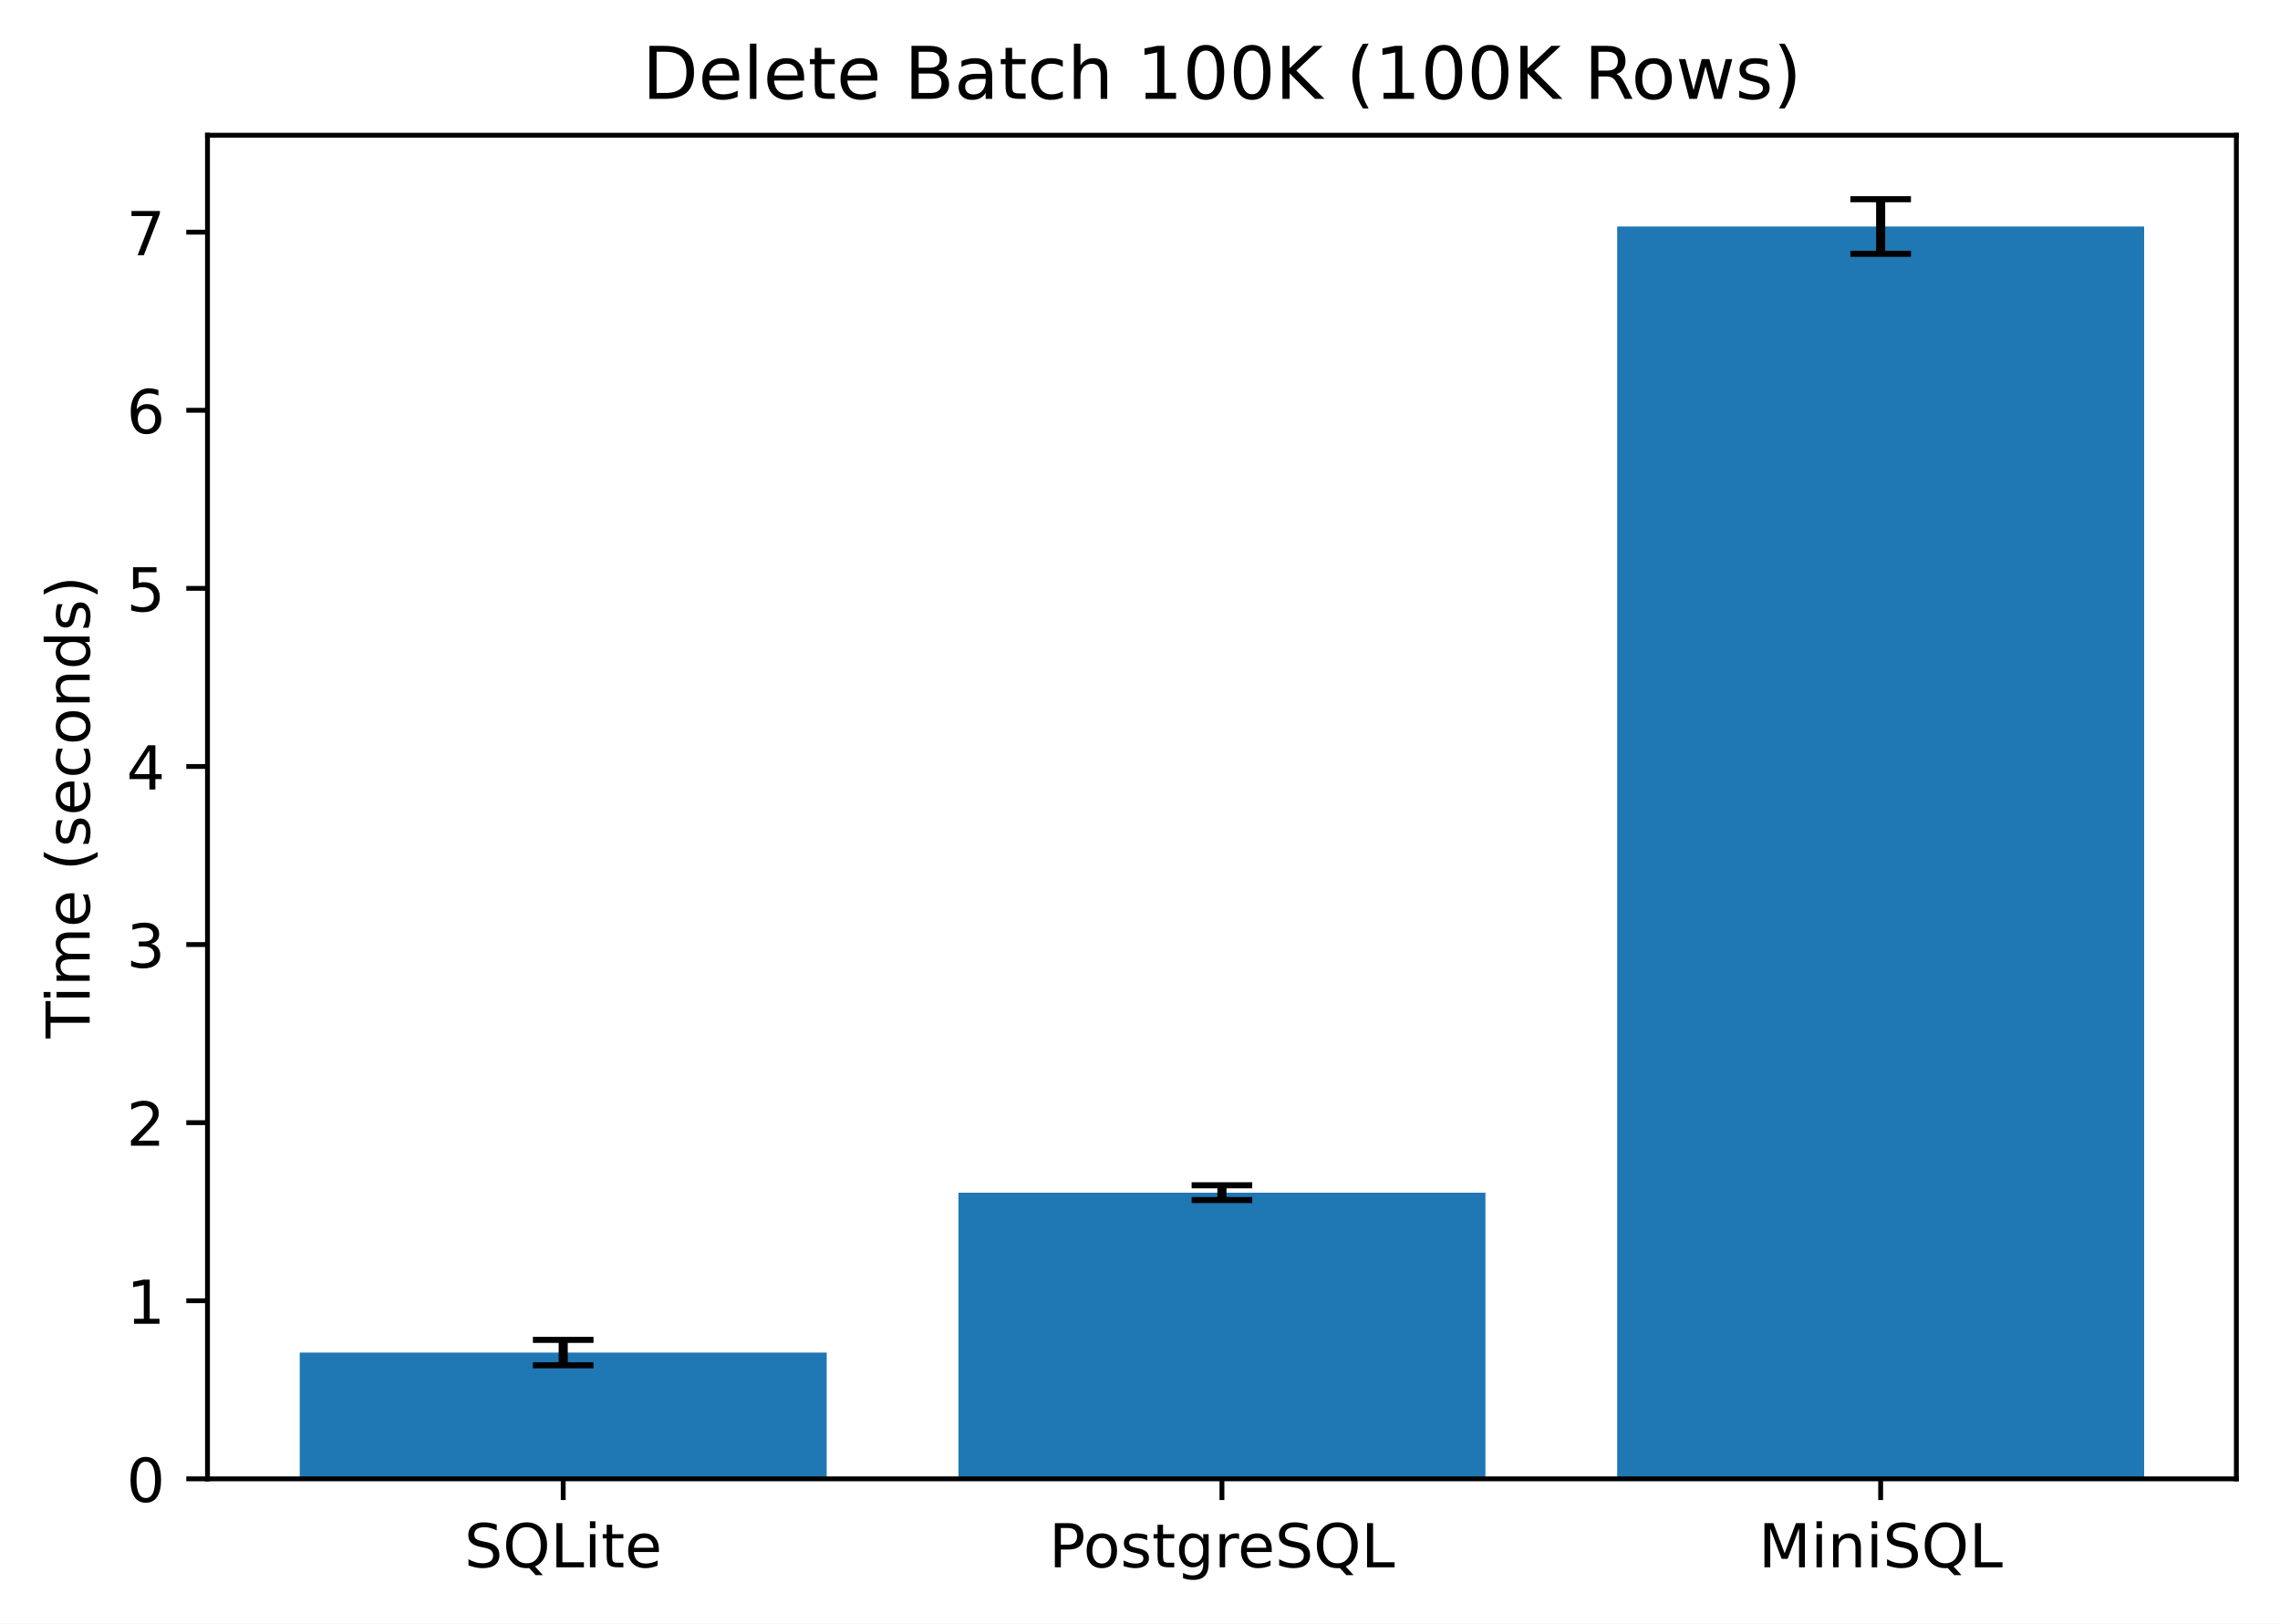
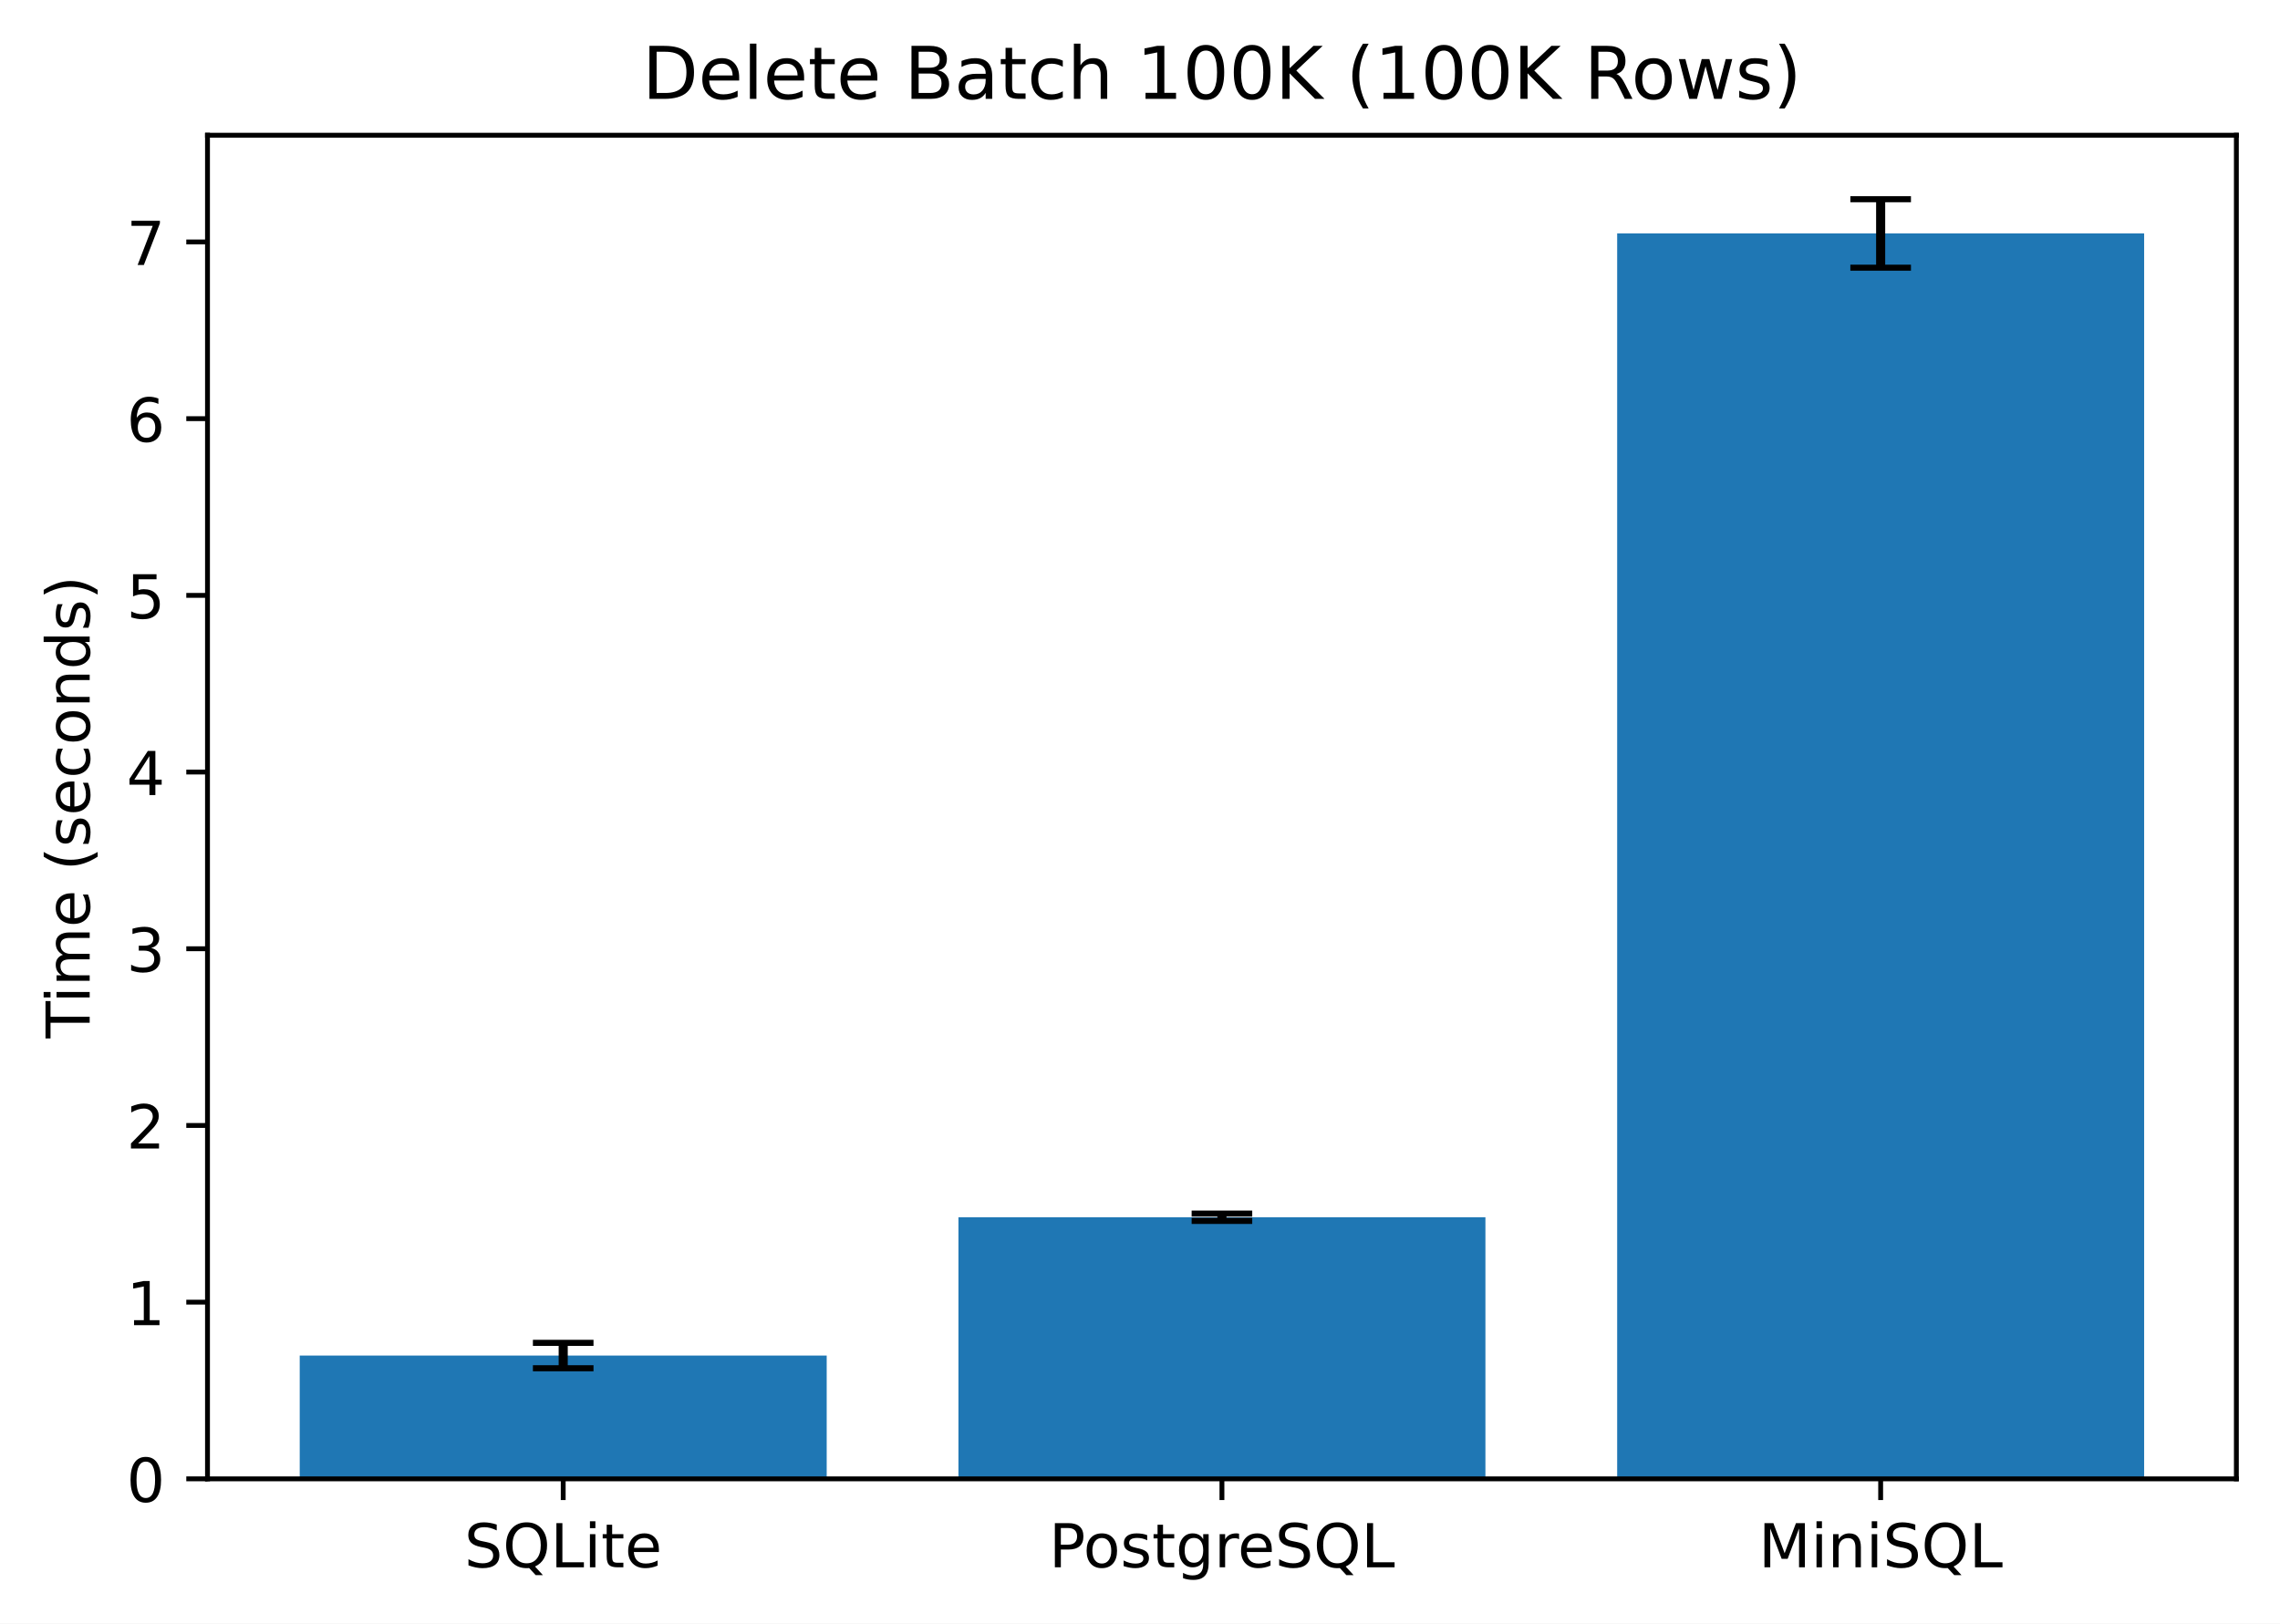
<svg xmlns="http://www.w3.org/2000/svg" xmlns:xlink="http://www.w3.org/1999/xlink" width="376.241pt" height="267.956pt" viewBox="0 0 376.241 267.956" version="1.1">
  <defs>
    <style type="text/css">*{stroke-linejoin: round; stroke-linecap: butt}</style>
  </defs>
  <g id="figure_1">
    <g id="patch_1">
      <path d="M 0 267.956  L 376.241 267.956  L 376.241 0  L 0 0  z " style="fill: #ffffff" />
    </g>
    <g id="axes_1">
      <g id="patch_2">
        <path d="M 34.241 244.078  L 369.041 244.078  L 369.041 22.318  L 34.241 22.318  z " style="fill: #ffffff" />
      </g>
      <g id="patch_3">
-         <path d="M 49.459 244.078  L 136.42 244.078  L 136.42 223.239  L 49.459 223.239  z " clip-path="url(#p60101e1e66)" style="fill: #1f77b4" />
+         <path d="M 49.459 244.078  L 136.42 244.078  L 136.42 223.728  L 49.459 223.728  z " clip-path="url(#pa228167e43)" style="fill: #1f77b4" />
      </g>
      <g id="patch_4">
-         <path d="M 158.16 244.078  L 245.121 244.078  L 245.121 196.846  L 158.16 196.846  z " clip-path="url(#p60101e1e66)" style="fill: #1f77b4" />
+         <path d="M 158.16 244.078  L 245.121 244.078  L 245.121 200.901  L 158.16 200.901  z " clip-path="url(#pa228167e43)" style="fill: #1f77b4" />
      </g>
      <g id="patch_5">
-         <path d="M 266.861 244.078  L 353.822 244.078  L 353.822 37.386  L 266.861 37.386  z " clip-path="url(#p60101e1e66)" style="fill: #1f77b4" />
+         <path d="M 266.861 244.078  L 353.822 244.078  L 353.822 38.53  L 266.861 38.53  z " clip-path="url(#pa228167e43)" style="fill: #1f77b4" />
      </g>
      <g id="matplotlib.axis_1">
        <g id="xtick_1">
          <g id="line2d_1">
            <defs>
-               <path id="m5ef59f5400" d="M 0 0  L 0 3.5  " style="stroke: #000000; stroke-width: 0.8" />
+               <path id="m66345c52ca" d="M 0 0  L 0 3.5  " style="stroke: #000000; stroke-width: 0.8" />
            </defs>
            <g>
-               <use xlink:href="#m5ef59f5400" x="92.939" y="244.078" style="stroke: #000000; stroke-width: 0.8" />
+               <use xlink:href="#m66345c52ca" x="92.939" y="244.078" style="stroke: #000000; stroke-width: 0.8" />
            </g>
          </g>
          <g id="text_1">
            <g transform="translate(76.61745 258.6766) scale(0.1 -0.1)">
              <defs>
                <path id="DejaVuSans-53" d="M 3425 4513  L 3425 3897  Q 3066 4069 2747 4153  Q 2428 4238 2131 4238  Q 1616 4238 1336 4038  Q 1056 3838 1056 3469  Q 1056 3159 1242 3001  Q 1428 2844 1947 2747  L 2328 2669  Q 3034 2534 3370 2195  Q 3706 1856 3706 1288  Q 3706 609 3251 259  Q 2797 -91 1919 -91  Q 1588 -91 1214 -16  Q 841 59 441 206  L 441 856  Q 825 641 1194 531  Q 1563 422 1919 422  Q 2459 422 2753 634  Q 3047 847 3047 1241  Q 3047 1584 2836 1778  Q 2625 1972 2144 2069  L 1759 2144  Q 1053 2284 737 2584  Q 422 2884 422 3419  Q 422 4038 858 4394  Q 1294 4750 2059 4750  Q 2388 4750 2728 4690  Q 3069 4631 3425 4513  z " transform="scale(0.015625)" />
                <path id="DejaVuSans-51" d="M 2522 4238  Q 1834 4238 1429 3725  Q 1025 3213 1025 2328  Q 1025 1447 1429 934  Q 1834 422 2522 422  Q 3209 422 3611 934  Q 4013 1447 4013 2328  Q 4013 3213 3611 3725  Q 3209 4238 2522 4238  z M 3406 84  L 4238 -825  L 3475 -825  L 2784 -78  Q 2681 -84 2626 -87  Q 2572 -91 2522 -91  Q 1538 -91 948 567  Q 359 1225 359 2328  Q 359 3434 948 4092  Q 1538 4750 2522 4750  Q 3503 4750 4090 4092  Q 4678 3434 4678 2328  Q 4678 1516 4351 937  Q 4025 359 3406 84  z " transform="scale(0.015625)" />
                <path id="DejaVuSans-4c" d="M 628 4666  L 1259 4666  L 1259 531  L 3531 531  L 3531 0  L 628 0  L 628 4666  z " transform="scale(0.015625)" />
                <path id="DejaVuSans-69" d="M 603 3500  L 1178 3500  L 1178 0  L 603 0  L 603 3500  z M 603 4863  L 1178 4863  L 1178 4134  L 603 4134  L 603 4863  z " transform="scale(0.015625)" />
                <path id="DejaVuSans-74" d="M 1172 4494  L 1172 3500  L 2356 3500  L 2356 3053  L 1172 3053  L 1172 1153  Q 1172 725 1289 603  Q 1406 481 1766 481  L 2356 481  L 2356 0  L 1766 0  Q 1100 0 847 248  Q 594 497 594 1153  L 594 3053  L 172 3053  L 172 3500  L 594 3500  L 594 4494  L 1172 4494  z " transform="scale(0.015625)" />
                <path id="DejaVuSans-65" d="M 3597 1894  L 3597 1613  L 953 1613  Q 991 1019 1311 708  Q 1631 397 2203 397  Q 2534 397 2845 478  Q 3156 559 3463 722  L 3463 178  Q 3153 47 2828 -22  Q 2503 -91 2169 -91  Q 1331 -91 842 396  Q 353 884 353 1716  Q 353 2575 817 3079  Q 1281 3584 2069 3584  Q 2775 3584 3186 3129  Q 3597 2675 3597 1894  z M 3022 2063  Q 3016 2534 2758 2815  Q 2500 3097 2075 3097  Q 1594 3097 1305 2825  Q 1016 2553 972 2059  L 3022 2063  z " transform="scale(0.015625)" />
              </defs>
              <use xlink:href="#DejaVuSans-53" />
              <use xlink:href="#DejaVuSans-51" transform="translate(63.47656 0)" />
              <use xlink:href="#DejaVuSans-4c" transform="translate(142.1875 0)" />
              <use xlink:href="#DejaVuSans-69" transform="translate(197.9004 0)" />
              <use xlink:href="#DejaVuSans-74" transform="translate(225.6836 0)" />
              <use xlink:href="#DejaVuSans-65" transform="translate(264.8926 0)" />
            </g>
          </g>
        </g>
        <g id="xtick_2">
          <g id="line2d_2">
            <g>
-               <use xlink:href="#m5ef59f5400" x="201.641" y="244.078" style="stroke: #000000; stroke-width: 0.8" />
+               <use xlink:href="#m66345c52ca" x="201.641" y="244.078" style="stroke: #000000; stroke-width: 0.8" />
            </g>
          </g>
          <g id="text_2">
            <g transform="translate(173.093 258.6766) scale(0.1 -0.1)">
              <defs>
                <path id="DejaVuSans-50" d="M 1259 4147  L 1259 2394  L 2053 2394  Q 2494 2394 2734 2622  Q 2975 2850 2975 3272  Q 2975 3691 2734 3919  Q 2494 4147 2053 4147  L 1259 4147  z M 628 4666  L 2053 4666  Q 2838 4666 3239 4311  Q 3641 3956 3641 3272  Q 3641 2581 3239 2228  Q 2838 1875 2053 1875  L 1259 1875  L 1259 0  L 628 0  L 628 4666  z " transform="scale(0.015625)" />
                <path id="DejaVuSans-6f" d="M 1959 3097  Q 1497 3097 1228 2736  Q 959 2375 959 1747  Q 959 1119 1226 758  Q 1494 397 1959 397  Q 2419 397 2687 759  Q 2956 1122 2956 1747  Q 2956 2369 2687 2733  Q 2419 3097 1959 3097  z M 1959 3584  Q 2709 3584 3137 3096  Q 3566 2609 3566 1747  Q 3566 888 3137 398  Q 2709 -91 1959 -91  Q 1206 -91 779 398  Q 353 888 353 1747  Q 353 2609 779 3096  Q 1206 3584 1959 3584  z " transform="scale(0.015625)" />
                <path id="DejaVuSans-73" d="M 2834 3397  L 2834 2853  Q 2591 2978 2328 3040  Q 2066 3103 1784 3103  Q 1356 3103 1142 2972  Q 928 2841 928 2578  Q 928 2378 1081 2264  Q 1234 2150 1697 2047  L 1894 2003  Q 2506 1872 2764 1633  Q 3022 1394 3022 966  Q 3022 478 2636 193  Q 2250 -91 1575 -91  Q 1294 -91 989 -36  Q 684 19 347 128  L 347 722  Q 666 556 975 473  Q 1284 391 1588 391  Q 1994 391 2212 530  Q 2431 669 2431 922  Q 2431 1156 2273 1281  Q 2116 1406 1581 1522  L 1381 1569  Q 847 1681 609 1914  Q 372 2147 372 2553  Q 372 3047 722 3315  Q 1072 3584 1716 3584  Q 2034 3584 2315 3537  Q 2597 3491 2834 3397  z " transform="scale(0.015625)" />
                <path id="DejaVuSans-67" d="M 2906 1791  Q 2906 2416 2648 2759  Q 2391 3103 1925 3103  Q 1463 3103 1205 2759  Q 947 2416 947 1791  Q 947 1169 1205 825  Q 1463 481 1925 481  Q 2391 481 2648 825  Q 2906 1169 2906 1791  z M 3481 434  Q 3481 -459 3084 -895  Q 2688 -1331 1869 -1331  Q 1566 -1331 1297 -1286  Q 1028 -1241 775 -1147  L 775 -588  Q 1028 -725 1275 -790  Q 1522 -856 1778 -856  Q 2344 -856 2625 -561  Q 2906 -266 2906 331  L 2906 616  Q 2728 306 2450 153  Q 2172 0 1784 0  Q 1141 0 747 490  Q 353 981 353 1791  Q 353 2603 747 3093  Q 1141 3584 1784 3584  Q 2172 3584 2450 3431  Q 2728 3278 2906 2969  L 2906 3500  L 3481 3500  L 3481 434  z " transform="scale(0.015625)" />
                <path id="DejaVuSans-72" d="M 2631 2963  Q 2534 3019 2420 3045  Q 2306 3072 2169 3072  Q 1681 3072 1420 2755  Q 1159 2438 1159 1844  L 1159 0  L 581 0  L 581 3500  L 1159 3500  L 1159 2956  Q 1341 3275 1631 3429  Q 1922 3584 2338 3584  Q 2397 3584 2469 3576  Q 2541 3569 2628 3553  L 2631 2963  z " transform="scale(0.015625)" />
              </defs>
              <use xlink:href="#DejaVuSans-50" />
              <use xlink:href="#DejaVuSans-6f" transform="translate(56.67773 0)" />
              <use xlink:href="#DejaVuSans-73" transform="translate(117.8594 0)" />
              <use xlink:href="#DejaVuSans-74" transform="translate(169.959 0)" />
              <use xlink:href="#DejaVuSans-67" transform="translate(209.168 0)" />
              <use xlink:href="#DejaVuSans-72" transform="translate(272.6445 0)" />
              <use xlink:href="#DejaVuSans-65" transform="translate(311.5078 0)" />
              <use xlink:href="#DejaVuSans-53" transform="translate(373.0312 0)" />
              <use xlink:href="#DejaVuSans-51" transform="translate(436.5078 0)" />
              <use xlink:href="#DejaVuSans-4c" transform="translate(515.2188 0)" />
            </g>
          </g>
        </g>
        <g id="xtick_3">
          <g id="line2d_3">
            <g>
-               <use xlink:href="#m5ef59f5400" x="310.342" y="244.078" style="stroke: #000000; stroke-width: 0.8" />
+               <use xlink:href="#m66345c52ca" x="310.342" y="244.078" style="stroke: #000000; stroke-width: 0.8" />
            </g>
          </g>
          <g id="text_3">
            <g transform="translate(290.1849 258.6766) scale(0.1 -0.1)">
              <defs>
                <path id="DejaVuSans-4d" d="M 628 4666  L 1569 4666  L 2759 1491  L 3956 4666  L 4897 4666  L 4897 0  L 4281 0  L 4281 4097  L 3078 897  L 2444 897  L 1241 4097  L 1241 0  L 628 0  L 628 4666  z " transform="scale(0.015625)" />
                <path id="DejaVuSans-6e" d="M 3513 2113  L 3513 0  L 2938 0  L 2938 2094  Q 2938 2591 2744 2837  Q 2550 3084 2163 3084  Q 1697 3084 1428 2787  Q 1159 2491 1159 1978  L 1159 0  L 581 0  L 581 3500  L 1159 3500  L 1159 2956  Q 1366 3272 1645 3428  Q 1925 3584 2291 3584  Q 2894 3584 3203 3211  Q 3513 2838 3513 2113  z " transform="scale(0.015625)" />
              </defs>
              <use xlink:href="#DejaVuSans-4d" />
              <use xlink:href="#DejaVuSans-69" transform="translate(86.2793 0)" />
              <use xlink:href="#DejaVuSans-6e" transform="translate(114.0625 0)" />
              <use xlink:href="#DejaVuSans-69" transform="translate(177.4414 0)" />
              <use xlink:href="#DejaVuSans-53" transform="translate(205.2246 0)" />
              <use xlink:href="#DejaVuSans-51" transform="translate(268.7012 0)" />
              <use xlink:href="#DejaVuSans-4c" transform="translate(347.4121 0)" />
            </g>
          </g>
        </g>
      </g>
      <g id="matplotlib.axis_2">
        <g id="ytick_1">
          <g id="line2d_4">
            <defs>
-               <path id="mb4cf5cc5eb" d="M 0 0  L -3.5 0  " style="stroke: #000000; stroke-width: 0.8" />
+               <path id="me573448f40" d="M 0 0  L -3.5 0  " style="stroke: #000000; stroke-width: 0.8" />
            </defs>
            <g>
-               <use xlink:href="#mb4cf5cc5eb" x="34.241" y="244.078" style="stroke: #000000; stroke-width: 0.8" />
+               <use xlink:href="#me573448f40" x="34.241" y="244.078" style="stroke: #000000; stroke-width: 0.8" />
            </g>
          </g>
          <g id="text_4">
            <g transform="translate(20.87813 247.8773) scale(0.1 -0.1)">
              <defs>
                <path id="DejaVuSans-30" d="M 2034 4250  Q 1547 4250 1301 3770  Q 1056 3291 1056 2328  Q 1056 1369 1301 889  Q 1547 409 2034 409  Q 2525 409 2770 889  Q 3016 1369 3016 2328  Q 3016 3291 2770 3770  Q 2525 4250 2034 4250  z M 2034 4750  Q 2819 4750 3233 4129  Q 3647 3509 3647 2328  Q 3647 1150 3233 529  Q 2819 -91 2034 -91  Q 1250 -91 836 529  Q 422 1150 422 2328  Q 422 3509 836 4129  Q 1250 4750 2034 4750  z " transform="scale(0.015625)" />
              </defs>
              <use xlink:href="#DejaVuSans-30" />
            </g>
          </g>
        </g>
        <g id="ytick_2">
          <g id="line2d_5">
            <g>
-               <use xlink:href="#mb4cf5cc5eb" x="34.241" y="214.684" style="stroke: #000000; stroke-width: 0.8" />
+               <use xlink:href="#me573448f40" x="34.241" y="214.915" style="stroke: #000000; stroke-width: 0.8" />
            </g>
          </g>
          <g id="text_5">
-             <g transform="translate(20.87813 218.483) scale(0.1 -0.1)">
+             <g transform="translate(20.87813 218.7141) scale(0.1 -0.1)">
              <defs>
                <path id="DejaVuSans-31" d="M 794 531  L 1825 531  L 1825 4091  L 703 3866  L 703 4441  L 1819 4666  L 2450 4666  L 2450 531  L 3481 531  L 3481 0  L 794 0  L 794 531  z " transform="scale(0.015625)" />
              </defs>
              <use xlink:href="#DejaVuSans-31" />
            </g>
          </g>
        </g>
        <g id="ytick_3">
          <g id="line2d_6">
            <g>
-               <use xlink:href="#mb4cf5cc5eb" x="34.241" y="185.289" style="stroke: #000000; stroke-width: 0.8" />
+               <use xlink:href="#me573448f40" x="34.241" y="185.752" style="stroke: #000000; stroke-width: 0.8" />
            </g>
          </g>
          <g id="text_6">
-             <g transform="translate(20.87813 189.0886) scale(0.1 -0.1)">
+             <g transform="translate(20.87813 189.5509) scale(0.1 -0.1)">
              <defs>
                <path id="DejaVuSans-32" d="M 1228 531  L 3431 531  L 3431 0  L 469 0  L 469 531  Q 828 903 1448 1529  Q 2069 2156 2228 2338  Q 2531 2678 2651 2914  Q 2772 3150 2772 3378  Q 2772 3750 2511 3984  Q 2250 4219 1831 4219  Q 1534 4219 1204 4116  Q 875 4013 500 3803  L 500 4441  Q 881 4594 1212 4672  Q 1544 4750 1819 4750  Q 2544 4750 2975 4387  Q 3406 4025 3406 3419  Q 3406 3131 3298 2873  Q 3191 2616 2906 2266  Q 2828 2175 2409 1742  Q 1991 1309 1228 531  z " transform="scale(0.015625)" />
              </defs>
              <use xlink:href="#DejaVuSans-32" />
            </g>
          </g>
        </g>
        <g id="ytick_4">
          <g id="line2d_7">
            <g>
-               <use xlink:href="#mb4cf5cc5eb" x="34.241" y="155.895" style="stroke: #000000; stroke-width: 0.8" />
+               <use xlink:href="#me573448f40" x="34.241" y="156.588" style="stroke: #000000; stroke-width: 0.8" />
            </g>
          </g>
          <g id="text_7">
-             <g transform="translate(20.87813 159.6943) scale(0.1 -0.1)">
+             <g transform="translate(20.87813 160.3876) scale(0.1 -0.1)">
              <defs>
                <path id="DejaVuSans-33" d="M 2597 2516  Q 3050 2419 3304 2112  Q 3559 1806 3559 1356  Q 3559 666 3084 287  Q 2609 -91 1734 -91  Q 1441 -91 1130 -33  Q 819 25 488 141  L 488 750  Q 750 597 1062 519  Q 1375 441 1716 441  Q 2309 441 2620 675  Q 2931 909 2931 1356  Q 2931 1769 2642 2001  Q 2353 2234 1838 2234  L 1294 2234  L 1294 2753  L 1863 2753  Q 2328 2753 2575 2939  Q 2822 3125 2822 3475  Q 2822 3834 2567 4026  Q 2313 4219 1838 4219  Q 1578 4219 1281 4162  Q 984 4106 628 3988  L 628 4550  Q 988 4650 1302 4700  Q 1616 4750 1894 4750  Q 2613 4750 3031 4423  Q 3450 4097 3450 3541  Q 3450 3153 3228 2886  Q 3006 2619 2597 2516  z " transform="scale(0.015625)" />
              </defs>
              <use xlink:href="#DejaVuSans-33" />
            </g>
          </g>
        </g>
        <g id="ytick_5">
          <g id="line2d_8">
            <g>
-               <use xlink:href="#mb4cf5cc5eb" x="34.241" y="126.501" style="stroke: #000000; stroke-width: 0.8" />
+               <use xlink:href="#me573448f40" x="34.241" y="127.425" style="stroke: #000000; stroke-width: 0.8" />
            </g>
          </g>
          <g id="text_8">
-             <g transform="translate(20.87813 130.2999) scale(0.1 -0.1)">
+             <g transform="translate(20.87813 131.2244) scale(0.1 -0.1)">
              <defs>
                <path id="DejaVuSans-34" d="M 2419 4116  L 825 1625  L 2419 1625  L 2419 4116  z M 2253 4666  L 3047 4666  L 3047 1625  L 3713 1625  L 3713 1100  L 3047 1100  L 3047 0  L 2419 0  L 2419 1100  L 313 1100  L 313 1709  L 2253 4666  z " transform="scale(0.015625)" />
              </defs>
              <use xlink:href="#DejaVuSans-34" />
            </g>
          </g>
        </g>
        <g id="ytick_6">
          <g id="line2d_9">
            <g>
-               <use xlink:href="#mb4cf5cc5eb" x="34.241" y="97.106" style="stroke: #000000; stroke-width: 0.8" />
+               <use xlink:href="#me573448f40" x="34.241" y="98.262" style="stroke: #000000; stroke-width: 0.8" />
            </g>
          </g>
          <g id="text_9">
-             <g transform="translate(20.87813 100.9055) scale(0.1 -0.1)">
+             <g transform="translate(20.87813 102.0612) scale(0.1 -0.1)">
              <defs>
                <path id="DejaVuSans-35" d="M 691 4666  L 3169 4666  L 3169 4134  L 1269 4134  L 1269 2991  Q 1406 3038 1543 3061  Q 1681 3084 1819 3084  Q 2600 3084 3056 2656  Q 3513 2228 3513 1497  Q 3513 744 3044 326  Q 2575 -91 1722 -91  Q 1428 -91 1123 -41  Q 819 9 494 109  L 494 744  Q 775 591 1075 516  Q 1375 441 1709 441  Q 2250 441 2565 725  Q 2881 1009 2881 1497  Q 2881 1984 2565 2268  Q 2250 2553 1709 2553  Q 1456 2553 1204 2497  Q 953 2441 691 2322  L 691 4666  z " transform="scale(0.015625)" />
              </defs>
              <use xlink:href="#DejaVuSans-35" />
            </g>
          </g>
        </g>
        <g id="ytick_7">
          <g id="line2d_10">
            <g>
-               <use xlink:href="#mb4cf5cc5eb" x="34.241" y="67.712" style="stroke: #000000; stroke-width: 0.8" />
+               <use xlink:href="#me573448f40" x="34.241" y="69.099" style="stroke: #000000; stroke-width: 0.8" />
            </g>
          </g>
          <g id="text_10">
-             <g transform="translate(20.87813 71.51116) scale(0.1 -0.1)">
+             <g transform="translate(20.87813 72.89793) scale(0.1 -0.1)">
              <defs>
                <path id="DejaVuSans-36" d="M 2113 2584  Q 1688 2584 1439 2293  Q 1191 2003 1191 1497  Q 1191 994 1439 701  Q 1688 409 2113 409  Q 2538 409 2786 701  Q 3034 994 3034 1497  Q 3034 2003 2786 2293  Q 2538 2584 2113 2584  z M 3366 4563  L 3366 3988  Q 3128 4100 2886 4159  Q 2644 4219 2406 4219  Q 1781 4219 1451 3797  Q 1122 3375 1075 2522  Q 1259 2794 1537 2939  Q 1816 3084 2150 3084  Q 2853 3084 3261 2657  Q 3669 2231 3669 1497  Q 3669 778 3244 343  Q 2819 -91 2113 -91  Q 1303 -91 875 529  Q 447 1150 447 2328  Q 447 3434 972 4092  Q 1497 4750 2381 4750  Q 2619 4750 2861 4703  Q 3103 4656 3366 4563  z " transform="scale(0.015625)" />
              </defs>
              <use xlink:href="#DejaVuSans-36" />
            </g>
          </g>
        </g>
        <g id="ytick_8">
          <g id="line2d_11">
            <g>
-               <use xlink:href="#mb4cf5cc5eb" x="34.241" y="38.318" style="stroke: #000000; stroke-width: 0.8" />
+               <use xlink:href="#me573448f40" x="34.241" y="39.935" style="stroke: #000000; stroke-width: 0.8" />
            </g>
          </g>
          <g id="text_11">
-             <g transform="translate(20.87813 42.11679) scale(0.1 -0.1)">
+             <g transform="translate(20.87813 43.73469) scale(0.1 -0.1)">
              <defs>
                <path id="DejaVuSans-37" d="M 525 4666  L 3525 4666  L 3525 4397  L 1831 0  L 1172 0  L 2766 4134  L 525 4134  L 525 4666  z " transform="scale(0.015625)" />
              </defs>
              <use xlink:href="#DejaVuSans-37" />
            </g>
          </g>
        </g>
        <g id="text_12">
          <g transform="translate(14.79844 171.3598) rotate(-90) scale(0.1 -0.1)">
            <defs>
              <path id="DejaVuSans-54" d="M -19 4666  L 3928 4666  L 3928 4134  L 2272 4134  L 2272 0  L 1638 0  L 1638 4134  L -19 4134  L -19 4666  z " transform="scale(0.015625)" />
              <path id="DejaVuSans-6d" d="M 3328 2828  Q 3544 3216 3844 3400  Q 4144 3584 4550 3584  Q 5097 3584 5394 3201  Q 5691 2819 5691 2113  L 5691 0  L 5113 0  L 5113 2094  Q 5113 2597 4934 2840  Q 4756 3084 4391 3084  Q 3944 3084 3684 2787  Q 3425 2491 3425 1978  L 3425 0  L 2847 0  L 2847 2094  Q 2847 2600 2669 2842  Q 2491 3084 2119 3084  Q 1678 3084 1418 2786  Q 1159 2488 1159 1978  L 1159 0  L 581 0  L 581 3500  L 1159 3500  L 1159 2956  Q 1356 3278 1631 3431  Q 1906 3584 2284 3584  Q 2666 3584 2933 3390  Q 3200 3197 3328 2828  z " transform="scale(0.015625)" />
              <path id="DejaVuSans-20" transform="scale(0.015625)" />
              <path id="DejaVuSans-28" d="M 1984 4856  Q 1566 4138 1362 3434  Q 1159 2731 1159 2009  Q 1159 1288 1364 580  Q 1569 -128 1984 -844  L 1484 -844  Q 1016 -109 783 600  Q 550 1309 550 2009  Q 550 2706 781 3412  Q 1013 4119 1484 4856  L 1984 4856  z " transform="scale(0.015625)" />
              <path id="DejaVuSans-63" d="M 3122 3366  L 3122 2828  Q 2878 2963 2633 3030  Q 2388 3097 2138 3097  Q 1578 3097 1268 2742  Q 959 2388 959 1747  Q 959 1106 1268 751  Q 1578 397 2138 397  Q 2388 397 2633 464  Q 2878 531 3122 666  L 3122 134  Q 2881 22 2623 -34  Q 2366 -91 2075 -91  Q 1284 -91 818 406  Q 353 903 353 1747  Q 353 2603 823 3093  Q 1294 3584 2113 3584  Q 2378 3584 2631 3529  Q 2884 3475 3122 3366  z " transform="scale(0.015625)" />
              <path id="DejaVuSans-64" d="M 2906 2969  L 2906 4863  L 3481 4863  L 3481 0  L 2906 0  L 2906 525  Q 2725 213 2448 61  Q 2172 -91 1784 -91  Q 1150 -91 751 415  Q 353 922 353 1747  Q 353 2572 751 3078  Q 1150 3584 1784 3584  Q 2172 3584 2448 3432  Q 2725 3281 2906 2969  z M 947 1747  Q 947 1113 1208 752  Q 1469 391 1925 391  Q 2381 391 2643 752  Q 2906 1113 2906 1747  Q 2906 2381 2643 2742  Q 2381 3103 1925 3103  Q 1469 3103 1208 2742  Q 947 2381 947 1747  z " transform="scale(0.015625)" />
              <path id="DejaVuSans-29" d="M 513 4856  L 1013 4856  Q 1481 4119 1714 3412  Q 1947 2706 1947 2009  Q 1947 1309 1714 600  Q 1481 -109 1013 -844  L 513 -844  Q 928 -128 1133 580  Q 1338 1288 1338 2009  Q 1338 2731 1133 3434  Q 928 4138 513 4856  z " transform="scale(0.015625)" />
            </defs>
            <use xlink:href="#DejaVuSans-54" />
            <use xlink:href="#DejaVuSans-69" transform="translate(57.95898 0)" />
            <use xlink:href="#DejaVuSans-6d" transform="translate(85.74219 0)" />
            <use xlink:href="#DejaVuSans-65" transform="translate(183.1543 0)" />
            <use xlink:href="#DejaVuSans-20" transform="translate(244.6777 0)" />
            <use xlink:href="#DejaVuSans-28" transform="translate(276.4648 0)" />
            <use xlink:href="#DejaVuSans-73" transform="translate(315.4785 0)" />
            <use xlink:href="#DejaVuSans-65" transform="translate(367.5781 0)" />
            <use xlink:href="#DejaVuSans-63" transform="translate(429.1016 0)" />
            <use xlink:href="#DejaVuSans-6f" transform="translate(484.082 0)" />
            <use xlink:href="#DejaVuSans-6e" transform="translate(545.2637 0)" />
            <use xlink:href="#DejaVuSans-64" transform="translate(608.6426 0)" />
            <use xlink:href="#DejaVuSans-73" transform="translate(672.1191 0)" />
            <use xlink:href="#DejaVuSans-29" transform="translate(724.2188 0)" />
          </g>
        </g>
      </g>
      <g id="LineCollection_1">
-         <path d="M 92.939 225.336  L 92.939 221.142  " clip-path="url(#p60101e1e66)" style="fill: none; stroke: #000000; stroke-width: 1.5" />
-         <path d="M 201.641 198.062  L 201.641 195.629  " clip-path="url(#p60101e1e66)" style="fill: none; stroke: #000000; stroke-width: 1.5" />
-         <path d="M 310.342 41.894  L 310.342 32.878  " clip-path="url(#p60101e1e66)" style="fill: none; stroke: #000000; stroke-width: 1.5" />
+         <path d="M 92.939 225.827  L 92.939 221.63  " clip-path="url(#pa228167e43)" style="fill: none; stroke: #000000; stroke-width: 1.5" />
+         <path d="M 201.641 201.506  L 201.641 200.296  " clip-path="url(#pa228167e43)" style="fill: none; stroke: #000000; stroke-width: 1.5" />
+         <path d="M 310.342 44.181  L 310.342 32.878  " clip-path="url(#pa228167e43)" style="fill: none; stroke: #000000; stroke-width: 1.5" />
      </g>
      <g id="line2d_12">
        <defs>
-           <path id="m1136e2d5bb" d="M 5 0  L -5 -0  " style="stroke: #000000" />
+           <path id="mae77c631ef" d="M 5 0  L -5 -0  " style="stroke: #000000" />
        </defs>
-         <g clip-path="url(#p60101e1e66)">
-           <use xlink:href="#m1136e2d5bb" x="92.939" y="225.336" style="fill: #1f77b4; stroke: #000000" />
-           <use xlink:href="#m1136e2d5bb" x="201.641" y="198.062" style="fill: #1f77b4; stroke: #000000" />
-           <use xlink:href="#m1136e2d5bb" x="310.342" y="41.894" style="fill: #1f77b4; stroke: #000000" />
+         <g clip-path="url(#pa228167e43)">
+           <use xlink:href="#mae77c631ef" x="92.939" y="225.827" style="fill: #1f77b4; stroke: #000000" />
+           <use xlink:href="#mae77c631ef" x="201.641" y="201.506" style="fill: #1f77b4; stroke: #000000" />
+           <use xlink:href="#mae77c631ef" x="310.342" y="44.181" style="fill: #1f77b4; stroke: #000000" />
        </g>
      </g>
      <g id="line2d_13">
-         <g clip-path="url(#p60101e1e66)">
-           <use xlink:href="#m1136e2d5bb" x="92.939" y="221.142" style="fill: #1f77b4; stroke: #000000" />
-           <use xlink:href="#m1136e2d5bb" x="201.641" y="195.629" style="fill: #1f77b4; stroke: #000000" />
-           <use xlink:href="#m1136e2d5bb" x="310.342" y="32.878" style="fill: #1f77b4; stroke: #000000" />
+         <g clip-path="url(#pa228167e43)">
+           <use xlink:href="#mae77c631ef" x="92.939" y="221.63" style="fill: #1f77b4; stroke: #000000" />
+           <use xlink:href="#mae77c631ef" x="201.641" y="200.296" style="fill: #1f77b4; stroke: #000000" />
+           <use xlink:href="#mae77c631ef" x="310.342" y="32.878" style="fill: #1f77b4; stroke: #000000" />
        </g>
      </g>
      <g id="patch_6">
        <path d="M 34.241 244.078  L 34.241 22.318  " style="fill: none; stroke: #000000; stroke-width: 0.8; stroke-linejoin: miter; stroke-linecap: square" />
      </g>
      <g id="patch_7">
        <path d="M 369.041 244.078  L 369.041 22.318  " style="fill: none; stroke: #000000; stroke-width: 0.8; stroke-linejoin: miter; stroke-linecap: square" />
      </g>
      <g id="patch_8">
        <path d="M 34.241 244.078  L 369.041 244.078  " style="fill: none; stroke: #000000; stroke-width: 0.8; stroke-linejoin: miter; stroke-linecap: square" />
      </g>
      <g id="patch_9">
        <path d="M 34.241 22.318  L 369.041 22.318  " style="fill: none; stroke: #000000; stroke-width: 0.8; stroke-linejoin: miter; stroke-linecap: square" />
      </g>
      <g id="text_13">
        <g transform="translate(105.9922 16.31812) scale(0.12 -0.12)">
          <defs>
            <path id="DejaVuSans-44" d="M 1259 4147  L 1259 519  L 2022 519  Q 2988 519 3436 956  Q 3884 1394 3884 2338  Q 3884 3275 3436 3711  Q 2988 4147 2022 4147  L 1259 4147  z M 628 4666  L 1925 4666  Q 3281 4666 3915 4102  Q 4550 3538 4550 2338  Q 4550 1131 3912 565  Q 3275 0 1925 0  L 628 0  L 628 4666  z " transform="scale(0.015625)" />
            <path id="DejaVuSans-6c" d="M 603 4863  L 1178 4863  L 1178 0  L 603 0  L 603 4863  z " transform="scale(0.015625)" />
            <path id="DejaVuSans-42" d="M 1259 2228  L 1259 519  L 2272 519  Q 2781 519 3026 730  Q 3272 941 3272 1375  Q 3272 1813 3026 2020  Q 2781 2228 2272 2228  L 1259 2228  z M 1259 4147  L 1259 2741  L 2194 2741  Q 2656 2741 2882 2914  Q 3109 3088 3109 3444  Q 3109 3797 2882 3972  Q 2656 4147 2194 4147  L 1259 4147  z M 628 4666  L 2241 4666  Q 2963 4666 3353 4366  Q 3744 4066 3744 3513  Q 3744 3084 3544 2831  Q 3344 2578 2956 2516  Q 3422 2416 3680 2098  Q 3938 1781 3938 1306  Q 3938 681 3513 340  Q 3088 0 2303 0  L 628 0  L 628 4666  z " transform="scale(0.015625)" />
            <path id="DejaVuSans-61" d="M 2194 1759  Q 1497 1759 1228 1600  Q 959 1441 959 1056  Q 959 750 1161 570  Q 1363 391 1709 391  Q 2188 391 2477 730  Q 2766 1069 2766 1631  L 2766 1759  L 2194 1759  z M 3341 1997  L 3341 0  L 2766 0  L 2766 531  Q 2569 213 2275 61  Q 1981 -91 1556 -91  Q 1019 -91 701 211  Q 384 513 384 1019  Q 384 1609 779 1909  Q 1175 2209 1959 2209  L 2766 2209  L 2766 2266  Q 2766 2663 2505 2880  Q 2244 3097 1772 3097  Q 1472 3097 1187 3025  Q 903 2953 641 2809  L 641 3341  Q 956 3463 1253 3523  Q 1550 3584 1831 3584  Q 2591 3584 2966 3190  Q 3341 2797 3341 1997  z " transform="scale(0.015625)" />
            <path id="DejaVuSans-68" d="M 3513 2113  L 3513 0  L 2938 0  L 2938 2094  Q 2938 2591 2744 2837  Q 2550 3084 2163 3084  Q 1697 3084 1428 2787  Q 1159 2491 1159 1978  L 1159 0  L 581 0  L 581 4863  L 1159 4863  L 1159 2956  Q 1366 3272 1645 3428  Q 1925 3584 2291 3584  Q 2894 3584 3203 3211  Q 3513 2838 3513 2113  z " transform="scale(0.015625)" />
            <path id="DejaVuSans-4b" d="M 628 4666  L 1259 4666  L 1259 2694  L 3353 4666  L 4166 4666  L 1850 2491  L 4331 0  L 3500 0  L 1259 2247  L 1259 0  L 628 0  L 628 4666  z " transform="scale(0.015625)" />
            <path id="DejaVuSans-52" d="M 2841 2188  Q 3044 2119 3236 1894  Q 3428 1669 3622 1275  L 4263 0  L 3584 0  L 2988 1197  Q 2756 1666 2539 1819  Q 2322 1972 1947 1972  L 1259 1972  L 1259 0  L 628 0  L 628 4666  L 2053 4666  Q 2853 4666 3247 4331  Q 3641 3997 3641 3322  Q 3641 2881 3436 2590  Q 3231 2300 2841 2188  z M 1259 4147  L 1259 2491  L 2053 2491  Q 2509 2491 2742 2702  Q 2975 2913 2975 3322  Q 2975 3731 2742 3939  Q 2509 4147 2053 4147  L 1259 4147  z " transform="scale(0.015625)" />
            <path id="DejaVuSans-77" d="M 269 3500  L 844 3500  L 1563 769  L 2278 3500  L 2956 3500  L 3675 769  L 4391 3500  L 4966 3500  L 4050 0  L 3372 0  L 2619 2869  L 1863 0  L 1184 0  L 269 3500  z " transform="scale(0.015625)" />
          </defs>
          <use xlink:href="#DejaVuSans-44" />
          <use xlink:href="#DejaVuSans-65" transform="translate(77.00195 0)" />
          <use xlink:href="#DejaVuSans-6c" transform="translate(138.5254 0)" />
          <use xlink:href="#DejaVuSans-65" transform="translate(166.3086 0)" />
          <use xlink:href="#DejaVuSans-74" transform="translate(227.832 0)" />
          <use xlink:href="#DejaVuSans-65" transform="translate(267.041 0)" />
          <use xlink:href="#DejaVuSans-20" transform="translate(328.5645 0)" />
          <use xlink:href="#DejaVuSans-42" transform="translate(360.3516 0)" />
          <use xlink:href="#DejaVuSans-61" transform="translate(428.9551 0)" />
          <use xlink:href="#DejaVuSans-74" transform="translate(490.2344 0)" />
          <use xlink:href="#DejaVuSans-63" transform="translate(529.4434 0)" />
          <use xlink:href="#DejaVuSans-68" transform="translate(584.4238 0)" />
          <use xlink:href="#DejaVuSans-20" transform="translate(647.8027 0)" />
          <use xlink:href="#DejaVuSans-31" transform="translate(679.5898 0)" />
          <use xlink:href="#DejaVuSans-30" transform="translate(743.2129 0)" />
          <use xlink:href="#DejaVuSans-30" transform="translate(806.8359 0)" />
          <use xlink:href="#DejaVuSans-4b" transform="translate(870.459 0)" />
          <use xlink:href="#DejaVuSans-20" transform="translate(936.0352 0)" />
          <use xlink:href="#DejaVuSans-28" transform="translate(967.8223 0)" />
          <use xlink:href="#DejaVuSans-31" transform="translate(1006.836 0)" />
          <use xlink:href="#DejaVuSans-30" transform="translate(1070.459 0)" />
          <use xlink:href="#DejaVuSans-30" transform="translate(1134.082 0)" />
          <use xlink:href="#DejaVuSans-4b" transform="translate(1197.705 0)" />
          <use xlink:href="#DejaVuSans-20" transform="translate(1263.281 0)" />
          <use xlink:href="#DejaVuSans-52" transform="translate(1295.068 0)" />
          <use xlink:href="#DejaVuSans-6f" transform="translate(1360.051 0)" />
          <use xlink:href="#DejaVuSans-77" transform="translate(1421.232 0)" />
          <use xlink:href="#DejaVuSans-73" transform="translate(1503.02 0)" />
          <use xlink:href="#DejaVuSans-29" transform="translate(1555.119 0)" />
        </g>
      </g>
    </g>
  </g>
  <defs>
-     <clipPath id="p60101e1e66">
+     <clipPath id="pa228167e43">
      <rect x="34.241" y="22.318" width="334.8" height="221.76" />
    </clipPath>
  </defs>
</svg>
